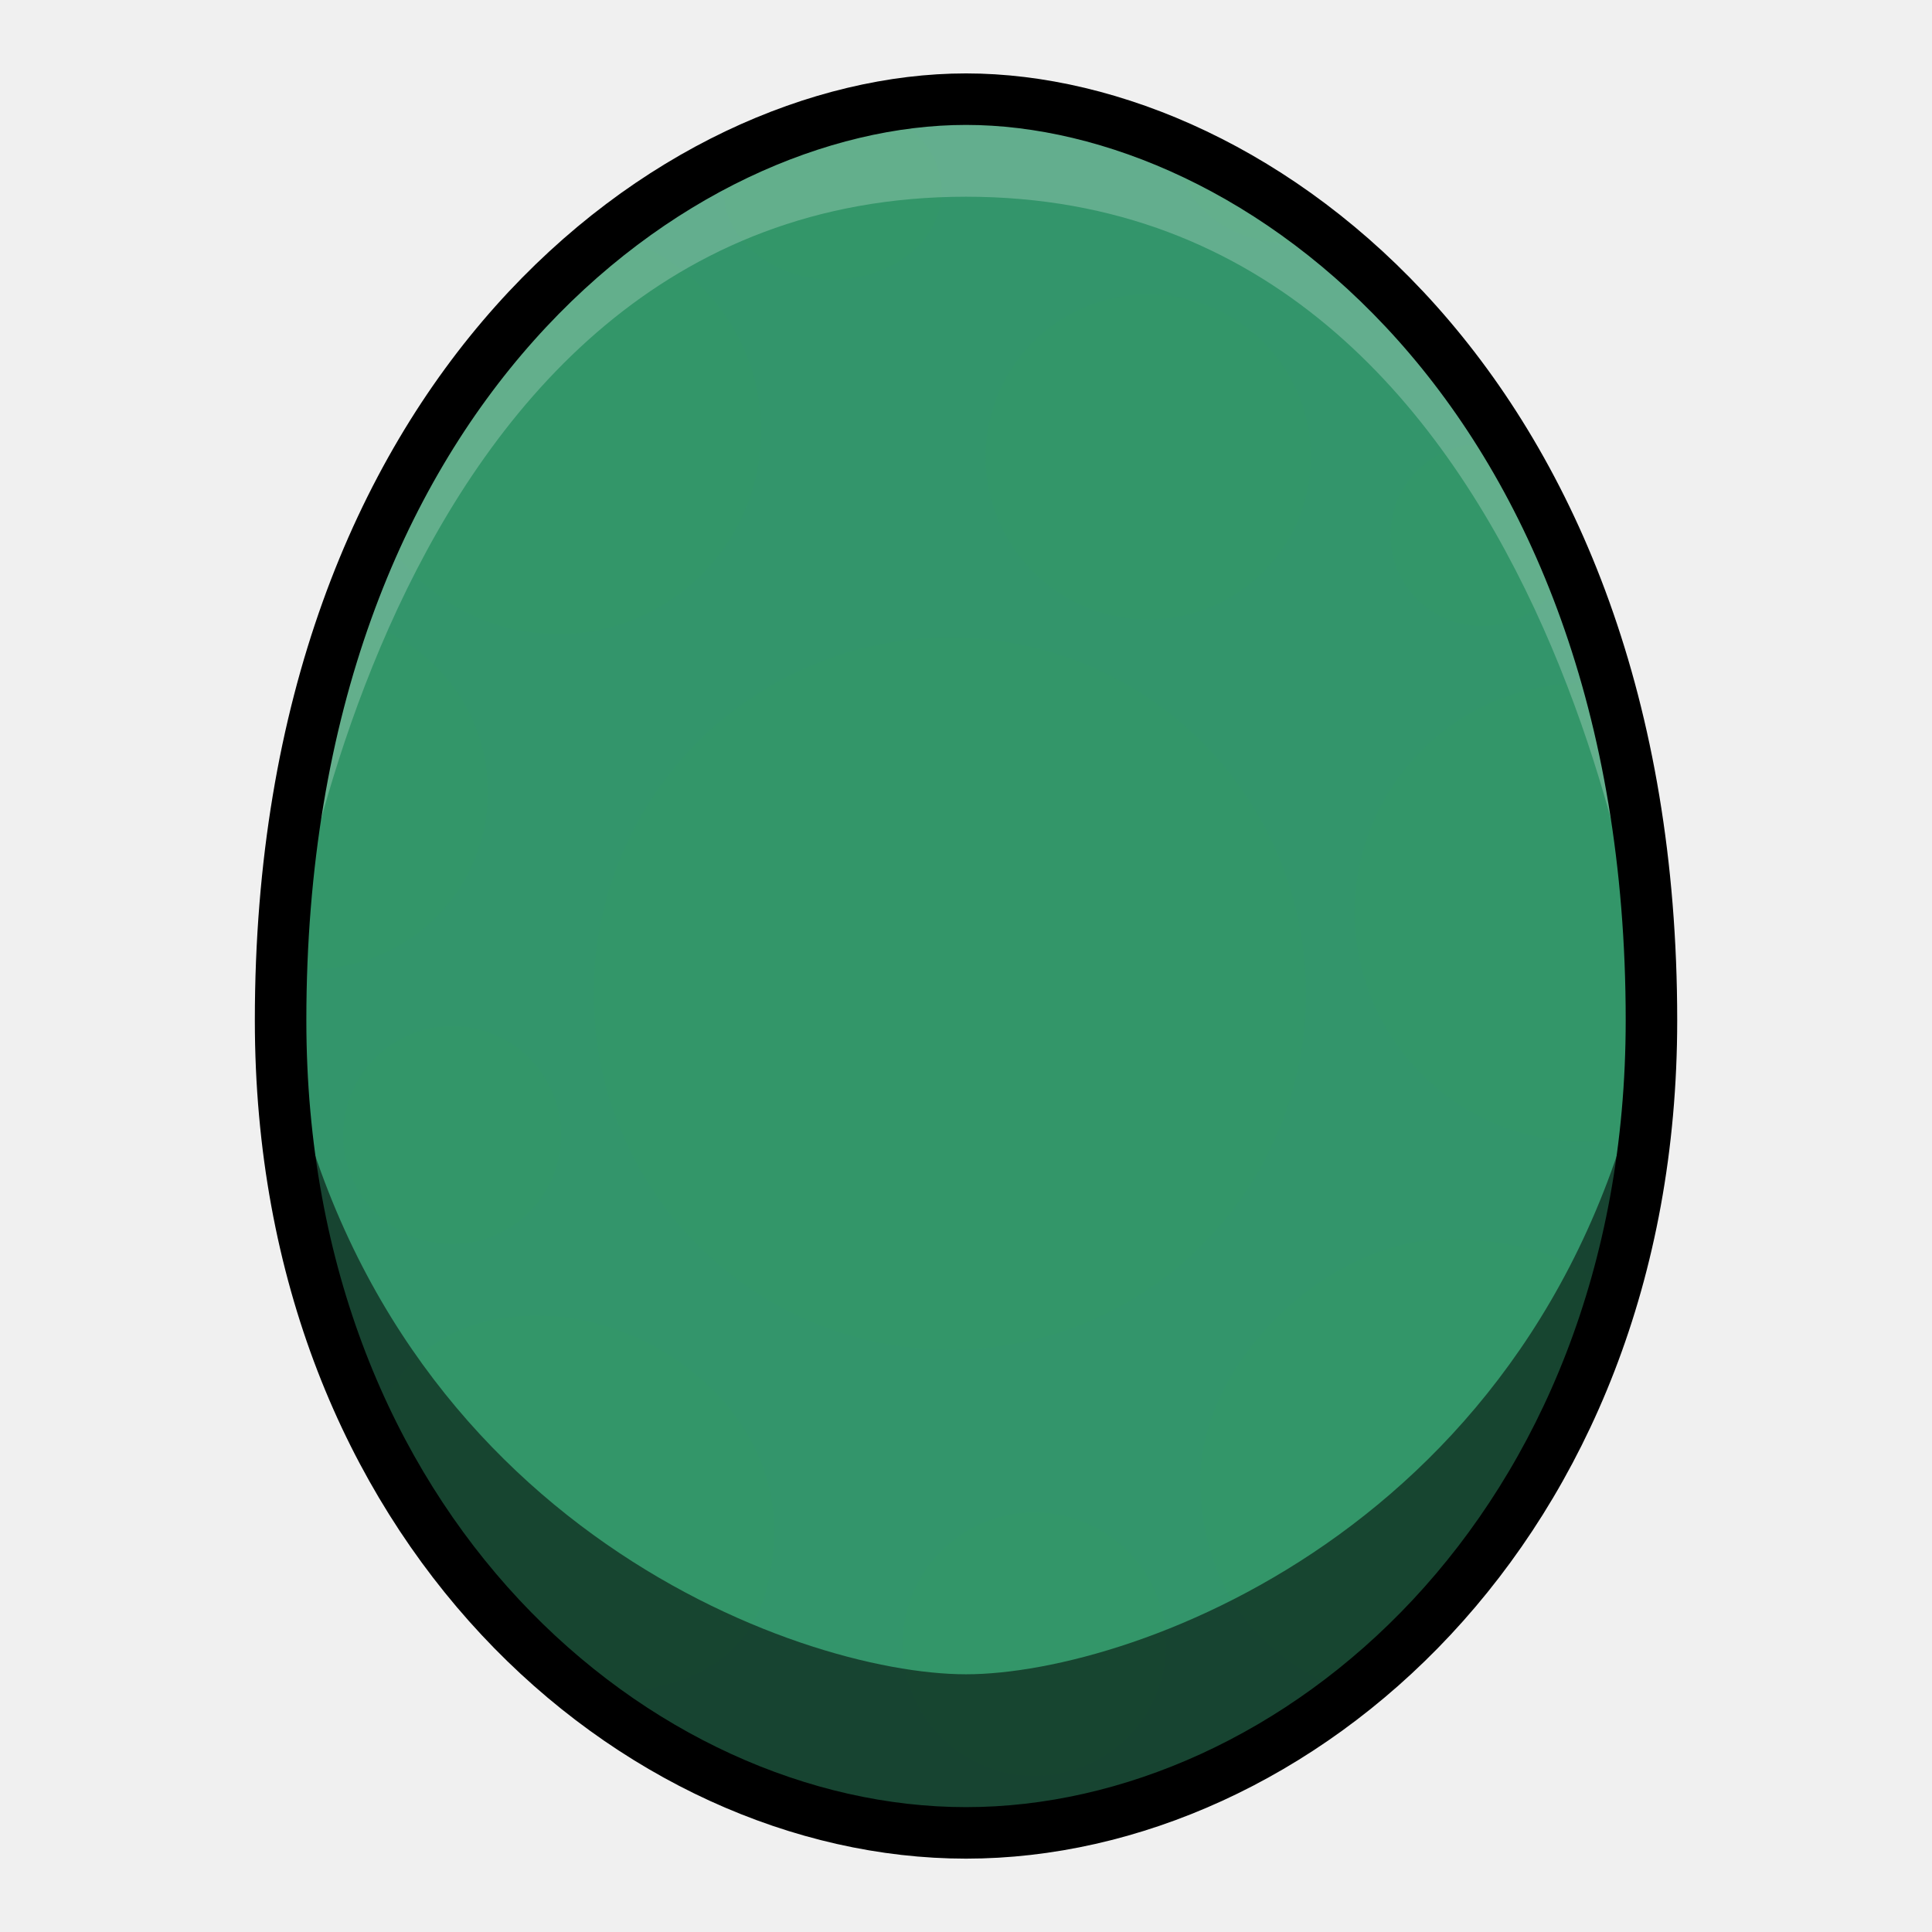
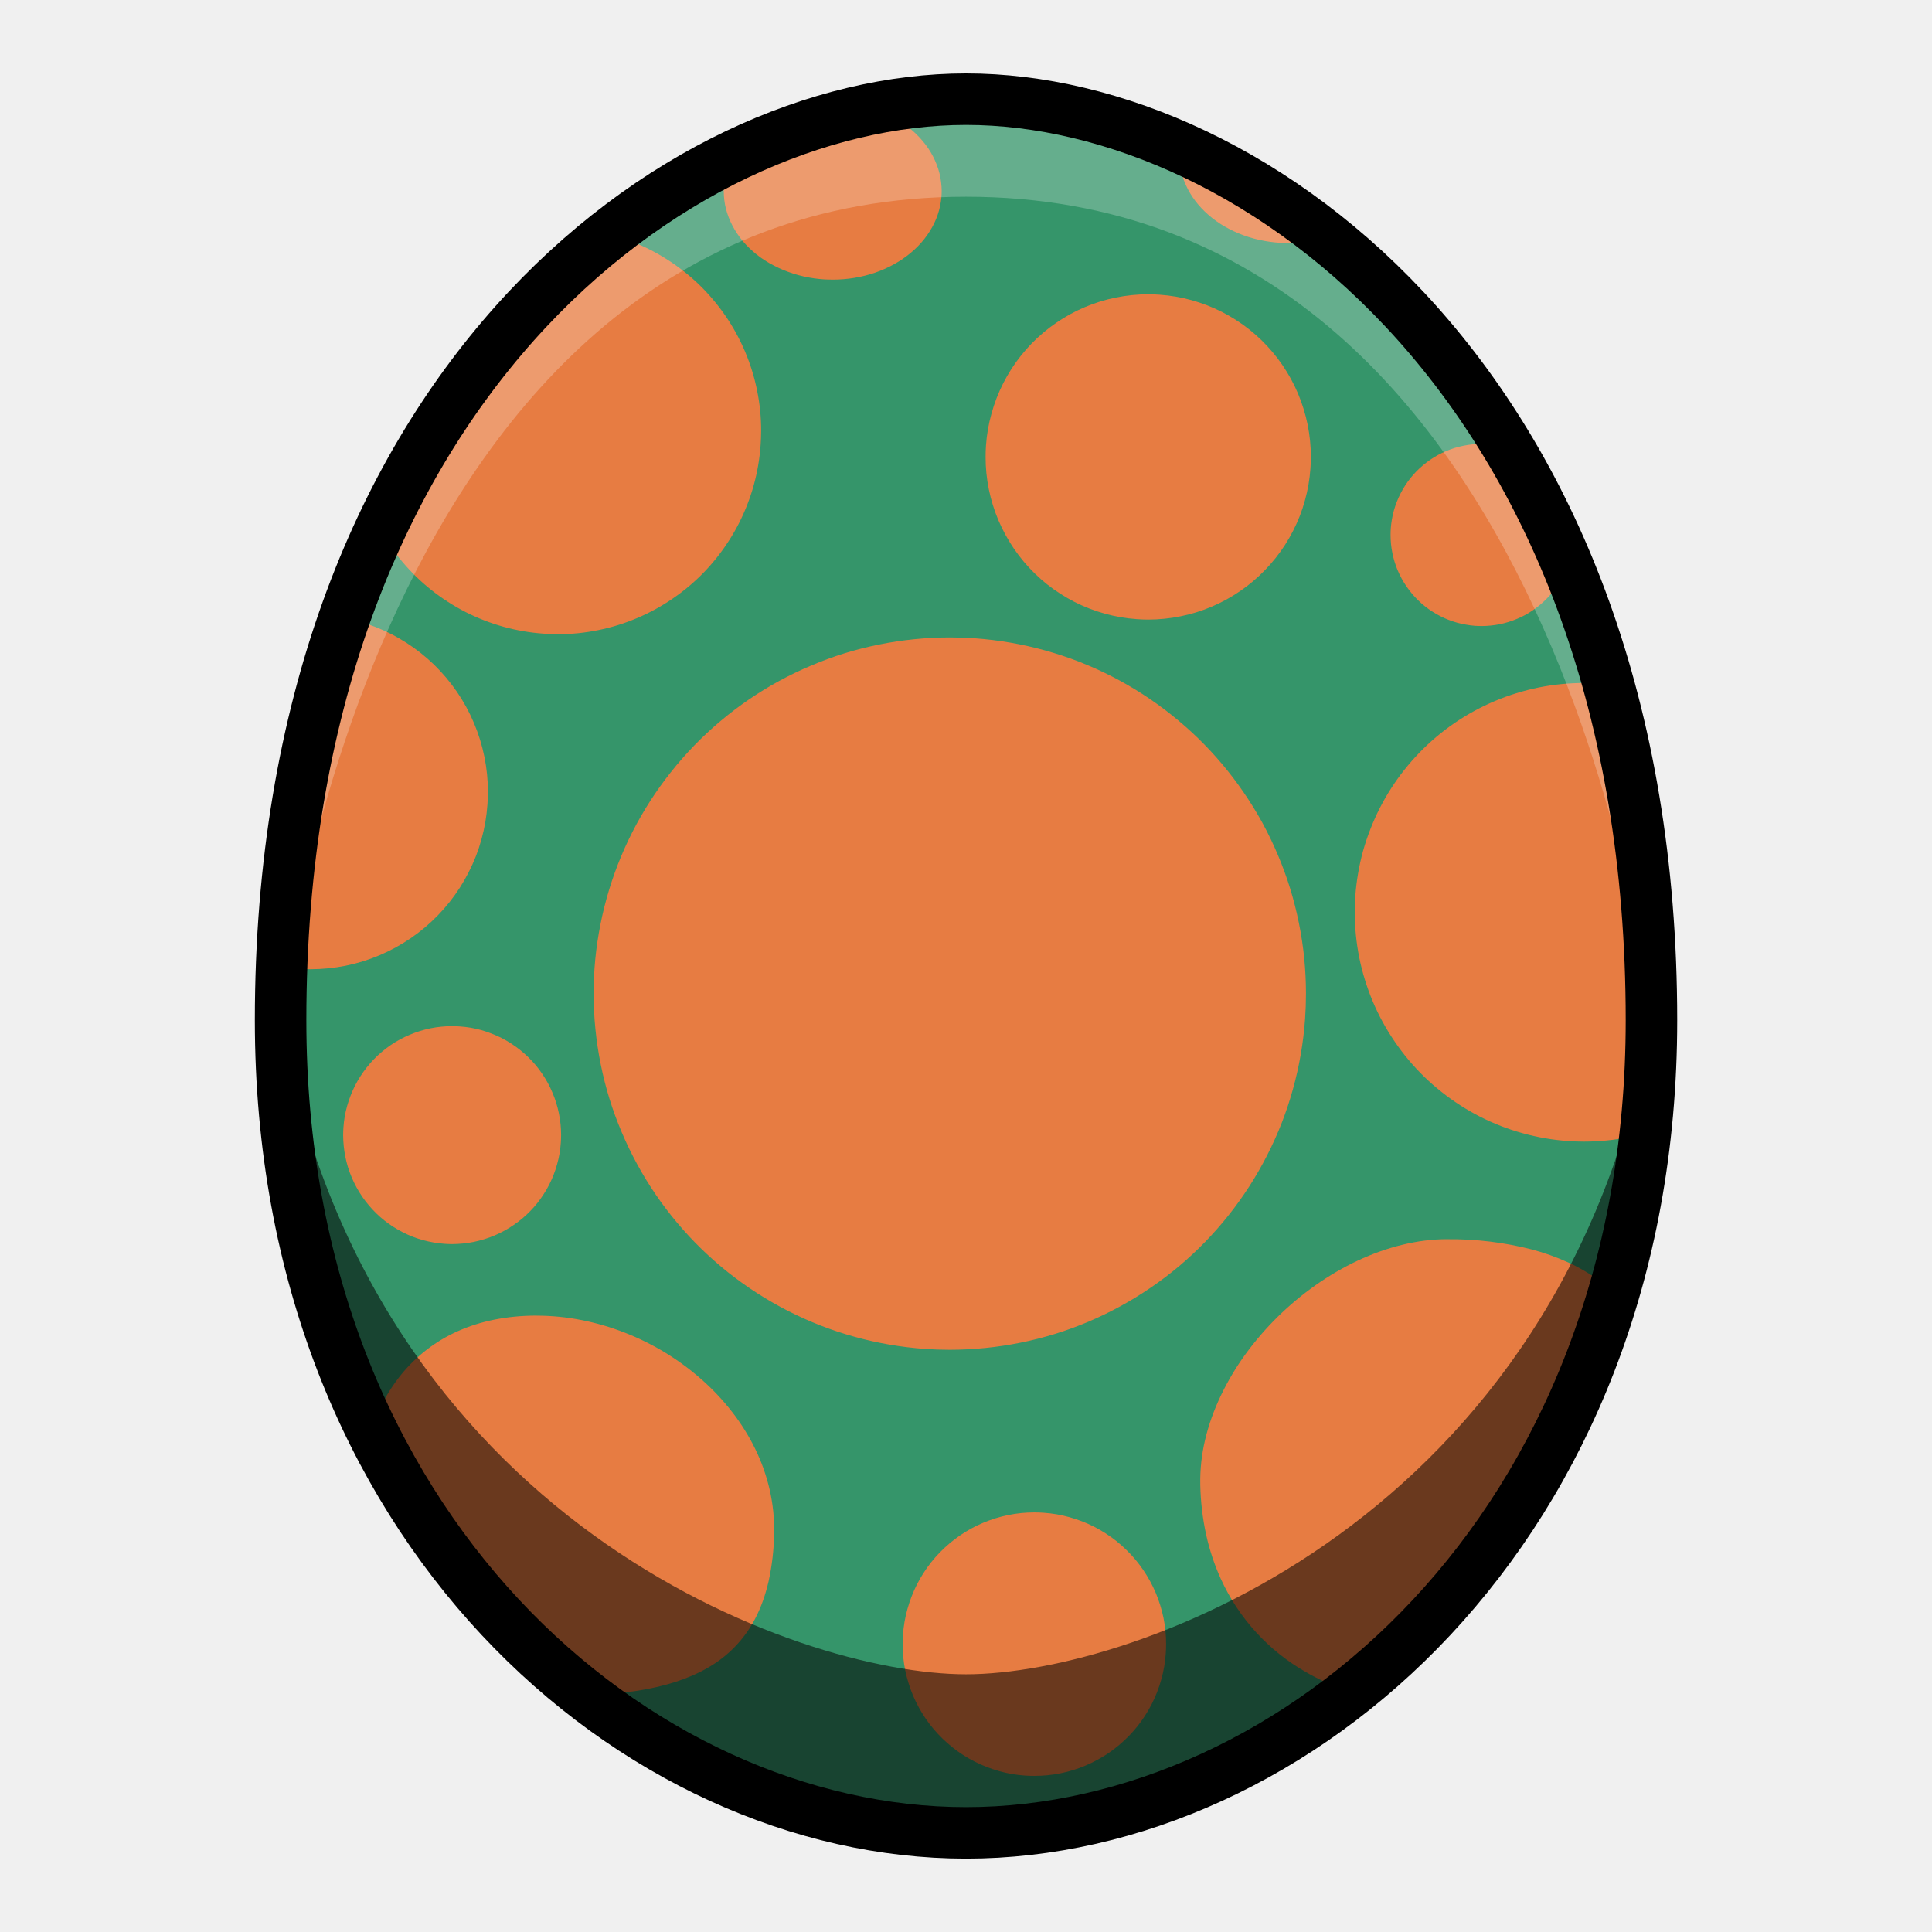
<svg xmlns="http://www.w3.org/2000/svg" viewBox="0 0 39.687 39.687">
-   <path d="M19.844 2.037c-5.953 0-14.08 5.977-14.08 18.922 0 10.442 7.34 16.692 14.08 16.692s14.08-6.25 14.08-16.692c0-12.945-8.127-18.922-14.08-18.922z" fill="#33956b" />
-   <path d="M17.958 2.242c-.96.188-1.941.506-2.916.98a2.238 1.82 0 0 0-.023.041 2.238 1.82 0 0 0-.07.173 2.238 1.82 0 0 0-.05.178 2.238 1.82 0 0 0-.027.18 2.238 1.82 0 0 0-.005.13 2.238 1.82 0 0 0 .011.181 2.238 1.82 0 0 0 .033.18 2.238 1.82 0 0 0 .056.176 2.238 1.82 0 0 0 .077.171 2.238 1.82 0 0 0 .097.164 2.238 1.82 0 0 0 .116.156 2.238 1.82 0 0 0 .136.144 2.238 1.82 0 0 0 .152.134 2.238 1.82 0 0 0 .168.12 2.238 1.82 0 0 0 .183.105 2.238 1.82 0 0 0 .193.09 2.238 1.82 0 0 0 .205.075 2.238 1.82 0 0 0 .212.058 2.238 1.82 0 0 0 .219.04 2.238 1.82 0 0 0 .221.022 2.238 1.82 0 0 0 .16.004 2.238 1.82 0 0 0 .223-.009 2.238 1.82 0 0 0 .221-.027 2.238 1.82 0 0 0 .217-.045 2.238 1.82 0 0 0 .21-.062 2.238 1.82 0 0 0 .202-.08 2.238 1.82 0 0 0 .19-.095 2.238 1.82 0 0 0 .178-.11 2.238 1.82 0 0 0 .164-.124 2.238 1.82 0 0 0 .148-.137 2.238 1.82 0 0 0 .13-.148 2.238 1.82 0 0 0 .111-.158 2.238 1.82 0 0 0 .092-.166 2.238 1.82 0 0 0 .07-.172 2.238 1.82 0 0 0 .049-.178 2.238 1.82 0 0 0 .027-.181 2.238 1.82 0 0 0 .006-.129 2.238 1.82 0 0 0-.012-.182 2.238 1.82 0 0 0-.033-.18 2.238 1.82 0 0 0-.056-.176 2.238 1.82 0 0 0-.076-.17 2.238 1.82 0 0 0-.097-.165 2.238 1.82 0 0 0-.118-.155 2.238 1.82 0 0 0-.135-.145 2.238 1.82 0 0 0-.153-.133 2.238 1.82 0 0 0-.167-.12 2.238 1.82 0 0 0-.183-.106 2.238 1.82 0 0 0-.194-.09 2.238 1.82 0 0 0-.162-.06zm6.27.795a2.238 1.82 0 0 0-.001.006 2.238 1.82 0 0 0-.006.129 2.238 1.82 0 0 0 .012.182 2.238 1.82 0 0 0 .033.18 2.238 1.82 0 0 0 .056.176 2.238 1.82 0 0 0 .076.17 2.238 1.82 0 0 0 .097.165 2.238 1.82 0 0 0 .117.155 2.238 1.82 0 0 0 .136.145 2.238 1.82 0 0 0 .152.133 2.238 1.82 0 0 0 .168.12 2.238 1.82 0 0 0 .183.106 2.238 1.82 0 0 0 .193.09 2.238 1.82 0 0 0 .205.075 2.238 1.82 0 0 0 .212.057 2.238 1.82 0 0 0 .219.04 2.238 1.82 0 0 0 .222.022 2.238 1.82 0 0 0 .158.004 2.238 1.82 0 0 0 .223-.009 2.238 1.82 0 0 0 .222-.027 2.238 1.82 0 0 0 .216-.045 2.238 1.82 0 0 0 .114-.033 13.781 13.781 0 0 0-3.007-1.841zm-11.702 1.78c-1.829 1.44-3.495 3.446-4.715 6.063a4.176 4.176 0 0 0 .202.33 4.176 4.176 0 0 0 .253.331 4.176 4.176 0 0 0 .284.306 4.176 4.176 0 0 0 .314.275 4.176 4.176 0 0 0 .34.243 4.176 4.176 0 0 0 .361.208 4.176 4.176 0 0 0 .381.17 4.176 4.176 0 0 0 .397.132 4.176 4.176 0 0 0 .407.091 4.176 4.176 0 0 0 .414.05 4.176 4.176 0 0 0 .295.011 4.176 4.176 0 0 0 .417-.02 4.176 4.176 0 0 0 .413-.063 4.176 4.176 0 0 0 .404-.103 4.176 4.176 0 0 0 .393-.144 4.176 4.176 0 0 0 .375-.181 4.176 4.176 0 0 0 .356-.219 4.176 4.176 0 0 0 .333-.252 4.176 4.176 0 0 0 .305-.284 4.176 4.176 0 0 0 .275-.314 4.176 4.176 0 0 0 .243-.34 4.176 4.176 0 0 0 .208-.362 4.176 4.176 0 0 0 .17-.38 4.176 4.176 0 0 0 .132-.397 4.176 4.176 0 0 0 .091-.407 4.176 4.176 0 0 0 .05-.415 4.176 4.176 0 0 0 .011-.295 4.176 4.176 0 0 0-.02-.417 4.176 4.176 0 0 0-.063-.412 4.176 4.176 0 0 0-.103-.405 4.176 4.176 0 0 0-.143-.392 4.176 4.176 0 0 0-.182-.376 4.176 4.176 0 0 0-.218-.356 4.176 4.176 0 0 0-.253-.332 4.176 4.176 0 0 0-.284-.306 4.176 4.176 0 0 0-.314-.275 4.176 4.176 0 0 0-.34-.243 4.176 4.176 0 0 0-.362-.208 4.176 4.176 0 0 0-.38-.17 4.176 4.176 0 0 0-.397-.132 4.176 4.176 0 0 0-.05-.01zm11.06 1.228a3.34 3.34 0 0 0-.333.017 3.34 3.34 0 0 0-.33.05 3.34 3.34 0 0 0-.324.082 3.34 3.34 0 0 0-.314.115 3.34 3.34 0 0 0-.3.145 3.34 3.34 0 0 0-.285.175 3.34 3.34 0 0 0-.266.202 3.34 3.34 0 0 0-.244.227 3.34 3.34 0 0 0-.22.251 3.34 3.34 0 0 0-.195.272 3.34 3.34 0 0 0-.166.29 3.34 3.34 0 0 0-.136.304 3.34 3.34 0 0 0-.105.318 3.34 3.34 0 0 0-.074.325 3.34 3.34 0 0 0-.04.332 3.34 3.34 0 0 0-.008.236 3.34 3.34 0 0 0 .016.333 3.34 3.34 0 0 0 .05.33 3.34 3.34 0 0 1 0 .001 3.34 3.34 0 0 0 .083.324 3.34 3.34 0 0 0 .114.313 3.34 3.34 0 0 0 .146.3 3.34 3.34 0 0 0 .174.285 3.34 3.34 0 0 0 .202.266 3.34 3.34 0 0 0 .228.245 3.34 3.34 0 0 0 .25.22 3.34 3.34 0 0 0 .273.194 3.34 3.34 0 0 0 .289.167 3.34 3.34 0 0 0 .305.136 3.34 3.34 0 0 0 .317.105 3.34 3.34 0 0 0 .326.073 3.34 3.34 0 0 0 .332.04 3.34 3.34 0 0 0 .236.009 3.34 3.34 0 0 0 .333-.017 3.34 3.34 0 0 0 .33-.05 3.34 3.34 0 0 0 .324-.082 3.34 3.34 0 0 0 .314-.115 3.34 3.34 0 0 0 .3-.145 3.34 3.34 0 0 0 .285-.175 3.34 3.34 0 0 0 .266-.202 3.34 3.34 0 0 0 .244-.228 3.34 3.34 0 0 0 .22-.25 3.34 3.34 0 0 0 .195-.272 3.34 3.34 0 0 0 .166-.29 3.34 3.34 0 0 0 .137-.304 3.34 3.34 0 0 0 .105-.318 3.34 3.34 0 0 0 .073-.325 3.34 3.34 0 0 0 .04-.332 3.34 3.34 0 0 0 .009-.236 3.34 3.34 0 0 0-.017-.333 3.34 3.34 0 0 0-.05-.33 3.34 3.34 0 0 0 0-.001 3.34 3.34 0 0 0-.083-.323 3.34 3.34 0 0 0-.114-.314 3.34 3.34 0 0 0-.145-.3 3.34 3.34 0 0 0-.175-.285 3.34 3.34 0 0 0-.202-.266 3.34 3.34 0 0 0-.228-.245 3.34 3.34 0 0 0-.25-.22 3.34 3.34 0 0 0-.272-.194 3.34 3.34 0 0 0-.29-.167 3.34 3.34 0 0 0-.305-.136 3.34 3.34 0 0 0-.317-.105 3.34 3.34 0 0 0-.325-.073 3.34 3.34 0 0 0-.332-.04 3.34 3.34 0 0 0-.236-.009zm6.85 3.073a1.87 1.87 0 0 0-.187.01 1.87 1.87 0 0 0-.185.028 1.87 1.87 0 0 0-.182.046 1.87 1.87 0 0 0-.175.064 1.87 1.87 0 0 0-.169.081 1.87 1.87 0 0 0-.159.098 1.87 1.87 0 0 0-.149.114 1.87 1.87 0 0 0-.137.127 1.87 1.87 0 0 0-.123.14 1.87 1.87 0 0 0-.109.153 1.87 1.87 0 0 0-.093.162 1.87 1.87 0 0 0-.076.17 1.87 1.87 0 0 0-.06.178 1.87 1.87 0 0 0-.04.182 1.87 1.87 0 0 0-.023.186 1.87 1.87 0 0 0-.004.133 1.87 1.87 0 0 0 .009.186 1.87 1.87 0 0 0 .028.185 1.87 1.87 0 0 0 .046.181 1.87 1.87 0 0 0 .064.176 1.87 1.87 0 0 0 .082.169 1.87 1.87 0 0 0 .098.159 1.87 1.87 0 0 0 .113.149 1.87 1.87 0 0 0 .127.137 1.87 1.87 0 0 0 .14.123 1.87 1.87 0 0 0 .153.109 1.87 1.87 0 0 0 .162.093 1.87 1.87 0 0 0 .17.076 1.87 1.87 0 0 0 .178.059 1.87 1.87 0 0 0 .183.04 1.87 1.87 0 0 0 .186.024 1.87 1.87 0 0 0 .131.004 1.87 1.87 0 0 0 .187-.01 1.87 1.87 0 0 0 .185-.027 1.87 1.87 0 0 0 .181-.047 1.87 1.87 0 0 0 .176-.064 1.87 1.87 0 0 0 .168-.08 1.87 1.87 0 0 0 .16-.099 1.87 1.87 0 0 0 .148-.113 1.87 1.87 0 0 0 .137-.127 1.87 1.87 0 0 0 .124-.14 1.87 1.87 0 0 0 .108-.153 1.87 1.87 0 0 0 .093-.162 1.87 1.87 0 0 0 .077-.171 1.87 1.87 0 0 0 .01-.029 18.803 18.803 0 0 0-1.203-2.435 1.87 1.87 0 0 0-.05-.016 1.87 1.87 0 0 0-.182-.041 1.87 1.87 0 0 0-.186-.023 1.87 1.87 0 0 0-.133-.005zm-23.357 3.58c-.725 2.067-1.171 4.461-1.272 7.164a3.642 3.642 0 0 0 .316.038 3.642 3.642 0 0 0 .258.01 3.642 3.642 0 0 0 .364-.019 3.642 3.642 0 0 0 .36-.054 3.642 3.642 0 0 0 .352-.09 3.642 3.642 0 0 0 .342-.125 3.642 3.642 0 0 0 .328-.159 3.642 3.642 0 0 0 .31-.19 3.642 3.642 0 0 0 .29-.22 3.642 3.642 0 0 0 .266-.248 3.642 3.642 0 0 0 .24-.273 3.642 3.642 0 0 0 .212-.296 3.642 3.642 0 0 0 .181-.316 3.642 3.642 0 0 0 .15-.332 3.642 3.642 0 0 0 .114-.346 3.642 3.642 0 0 0 .08-.355 3.642 3.642 0 0 0 .043-.361 3.642 3.642 0 0 0 .01-.258 3.642 3.642 0 0 0-.018-.364 3.642 3.642 0 0 0-.055-.36 3.642 3.642 0 0 0-.09-.352 3.642 3.642 0 0 0-.125-.342 3.642 3.642 0 0 0-.158-.328 3.642 3.642 0 0 0-.19-.31 3.642 3.642 0 0 0-.221-.29 3.642 3.642 0 0 0-.248-.267 3.642 3.642 0 0 0-.274-.24 3.642 3.642 0 0 0-.296-.211 3.642 3.642 0 0 0-.315-.182 3.642 3.642 0 0 0-.333-.148 3.642 3.642 0 0 0-.345-.115 3.642 3.642 0 0 0-.276-.062zm12.431.396a7.317 7.317 0 0 0-.73.037 7.317 7.317 0 0 0-.723.109 7.317 7.317 0 0 0-.709.18 7.317 7.317 0 0 0-.686.252 7.317 7.317 0 0 0-.66.318 7.317 7.317 0 0 0-.623.382 7.317 7.317 0 0 0-.582.443 7.317 7.317 0 0 0-.535.498 7.317 7.317 0 0 0-.482.55 7.317 7.317 0 0 0-.426.595 7.317 7.317 0 0 0-.364.634 7.317 7.317 0 0 0-.299.668 7.317 7.317 0 0 0-.23.694 7.317 7.317 0 0 0-.16.713 7.317 7.317 0 0 0-.089.726 7.317 7.317 0 0 0-.018.518 7.317 7.317 0 0 0 .037.73 7.317 7.317 0 0 0 .109.723 7.317 7.317 0 0 0 .18.709 7.317 7.317 0 0 0 .252.687 7.317 7.317 0 0 0 .318.658 7.317 7.317 0 0 0 .382.624 7.317 7.317 0 0 0 .443.582 7.317 7.317 0 0 0 .498.535 7.317 7.317 0 0 0 .55.483 7.317 7.317 0 0 0 .595.425 7.317 7.317 0 0 0 .634.364 7.317 7.317 0 0 0 .667.299 7.317 7.317 0 0 0 .694.23 7.317 7.317 0 0 0 .714.16 7.317 7.317 0 0 0 .726.089 7.317 7.317 0 0 0 .517.018 7.317 7.317 0 0 0 .73-.037 7.317 7.317 0 0 0 .001 0 7.317 7.317 0 0 0 .723-.109 7.317 7.317 0 0 0 .709-.18 7.317 7.317 0 0 0 .687-.251 7.317 7.317 0 0 0 .658-.319 7.317 7.317 0 0 0 .623-.382 7.317 7.317 0 0 0 .583-.442 7.317 7.317 0 0 0 .535-.499 7.317 7.317 0 0 0 .483-.55 7.317 7.317 0 0 0 .425-.594 7.317 7.317 0 0 0 .364-.635 7.317 7.317 0 0 0 .3-.667 7.317 7.317 0 0 0 .23-.694 7.317 7.317 0 0 0 .16-.714 7.317 7.317 0 0 0 .088-.726 7.317 7.317 0 0 0 .018-.517 7.317 7.317 0 0 0-.036-.73 7.317 7.317 0 0 0 0-.001 7.317 7.317 0 0 0-.11-.723 7.317 7.317 0 0 0-.18-.709 7.317 7.317 0 0 0-.251-.686 7.317 7.317 0 0 0-.318-.66 7.317 7.317 0 0 0-.383-.622 7.317 7.317 0 0 0-.443-.583 7.317 7.317 0 0 0-.498-.535 7.317 7.317 0 0 0-.55-.482 7.317 7.317 0 0 0-.594-.426 7.317 7.317 0 0 0-.634-.364 7.317 7.317 0 0 0-.668-.299 7.317 7.317 0 0 0-.694-.23 7.317 7.317 0 0 0-.714-.16 7.317 7.317 0 0 0-.726-.089 7.317 7.317 0 0 0-.518-.018zm13.03.936a4.71 4.71 0 0 0-.47.023 4.71 4.71 0 0 0-.466.07 4.71 4.71 0 0 0-.456.117 4.71 4.71 0 0 0-.442.161 4.71 4.71 0 0 0-.424.205 4.71 4.71 0 0 0-.402.246 4.71 4.71 0 0 0-.375.285 4.71 4.71 0 0 0-.344.321 4.71 4.71 0 0 0-.311.354 4.71 4.71 0 0 0-.274.383 4.71 4.71 0 0 0-.234.408 4.71 4.71 0 0 0-.192.43 4.71 4.71 0 0 0-.15.447 4.71 4.71 0 0 0-.102.46 4.71 4.71 0 0 0-.057.467 4.71 4.71 0 0 0-.012.333 4.71 4.71 0 0 0 .024.47 4.71 4.71 0 0 0 .07.466 4.71 4.71 0 0 0 .117.457 4.71 4.71 0 0 0 .161.442 4.71 4.71 0 0 0 .205.424 4.71 4.71 0 0 0 .247.401 4.71 4.71 0 0 0 .284.375 4.71 4.71 0 0 0 .321.345 4.71 4.71 0 0 0 .354.31 4.71 4.71 0 0 0 .383.274 4.71 4.71 0 0 0 .408.235 4.71 4.71 0 0 0 .43.192 4.71 4.71 0 0 0 .447.148 4.71 4.71 0 0 0 .46.103 4.71 4.71 0 0 0 .467.057 4.71 4.71 0 0 0 .333.012 4.71 4.71 0 0 0 .47-.024 4.71 4.71 0 0 0 .466-.07 4.71 4.71 0 0 0 .307-.079c.083-.75.14-1.518.14-2.32 0-2.576-.332-4.865-.895-6.898a4.71 4.71 0 0 0-.155-.018 4.71 4.71 0 0 0-.333-.012zM9.288 21.079a2.238 2.238 0 0 0-.223.011 2.238 2.238 0 0 0-.222.033 2.238 2.238 0 0 0-.217.056 2.238 2.238 0 0 0-.21.077 2.238 2.238 0 0 0-.202.097 2.238 2.238 0 0 0-.19.116 2.238 2.238 0 0 0-.178.136 2.238 2.238 0 0 0-.164.152 2.238 2.238 0 0 0-.148.169 2.238 2.238 0 0 0-.13.182 2.238 2.238 0 0 0-.111.193 2.238 2.238 0 0 0-.091.205 2.238 2.238 0 0 0-.071.212 2.238 2.238 0 0 0-.05.219 2.238 2.238 0 0 0-.026.222 2.238 2.238 0 0 0-.006.158 2.238 2.238 0 0 0 .012.224 2.238 2.238 0 0 0 .033.221 2.238 2.238 0 0 0 .055.217 2.238 2.238 0 0 0 .077.21 2.238 2.238 0 0 0 .098.202 2.238 2.238 0 0 0 .116.19 2.238 2.238 0 0 0 .136.178 2.238 2.238 0 0 0 .152.164 2.238 2.238 0 0 0 .168.148 2.238 2.238 0 0 0 .183.13 2.238 2.238 0 0 0 .193.111 2.238 2.238 0 0 0 .204.092 2.238 2.238 0 0 0 .213.07 2.238 2.238 0 0 0 .218.049 2.238 2.238 0 0 0 .223.027 2.238 2.238 0 0 0 .158.006 2.238 2.238 0 0 0 .223-.012 2.238 2.238 0 0 0 .222-.033 2.238 2.238 0 0 0 .216-.056 2.238 2.238 0 0 0 .21-.076 2.238 2.238 0 0 0 .202-.098 2.238 2.238 0 0 0 .19-.117 2.238 2.238 0 0 0 .179-.135 2.238 2.238 0 0 0 .163-.152 2.238 2.238 0 0 0 .148-.168 2.238 2.238 0 0 0 .13-.183 2.238 2.238 0 0 0 .112-.194 2.238 2.238 0 0 0 .091-.204 2.238 2.238 0 0 0 .07-.212 2.238 2.238 0 0 0 .05-.219 2.238 2.238 0 0 0 .026-.222 2.238 2.238 0 0 0 .006-.158 2.238 2.238 0 0 0-.011-.223 2.238 2.238 0 0 0-.034-.221 2.238 2.238 0 0 0-.055-.217 2.238 2.238 0 0 0-.077-.21 2.238 2.238 0 0 0-.097-.202 2.238 2.238 0 0 0-.117-.19 2.238 2.238 0 0 0-.135-.179 2.238 2.238 0 0 0-.153-.163 2.238 2.238 0 0 0-.168-.148 2.238 2.238 0 0 0-.182-.13 2.238 2.238 0 0 0-.194-.112 2.238 2.238 0 0 0-.204-.09 2.238 2.238 0 0 0-.212-.072 2.238 2.238 0 0 0-.219-.049 2.238 2.238 0 0 0-.222-.026 2.238 2.238 0 0 0-.158-.006zm20.446 4.376c-.31 0-.621.04-.93.116-.31.075-.617.185-.915.325-.298.14-.588.31-.864.504a6.213 6.213 0 0 0-1.44 1.417 5.443 5.443 0 0 0-.507.852c-.14.294-.25.597-.322.904a3.677 3.677 0 0 0-.1.927 5.3 5.3 0 0 0 .121 1.028 4.6 4.6 0 0 0 .3.903 4.21 4.21 0 0 0 1.753 1.919c.251.145.517.266.795.364.035.013.074.017.11.029 2.395-1.891 4.37-4.655 5.403-8.174-.091-.085-.171-.179-.272-.253a3.72 3.72 0 0 0-.65-.382 4.69 4.69 0 0 0-.75-.268 6.714 6.714 0 0 0-1.732-.21zm-18.71 1.57c-.308 0-.598.029-.869.083-.27.054-.521.134-.753.238a3.14 3.14 0 0 0-1.16.89c-.154.19-.289.4-.405.626-.081.159-.14.336-.202.51a15.602 15.602 0 0 0 4.39 5.428c.366-.016.745-.017 1.077-.07.268-.043.523-.1.763-.177.24-.077.463-.172.667-.29a2.47 2.47 0 0 0 .98-1.012c.118-.225.21-.48.277-.77a4.92 4.92 0 0 0 .113-.979 3.66 3.66 0 0 0-.092-.902 3.897 3.897 0 0 0-.298-.84 4.36 4.36 0 0 0-.476-.76 4.877 4.877 0 0 0-.624-.663 5.25 5.25 0 0 0-1.574-.96 5.173 5.173 0 0 0-.891-.26 4.789 4.789 0 0 0-.922-.091zm10.224 4.043a2.706 2.706 0 0 0-.27.013 2.706 2.706 0 0 0-.268.041 2.706 2.706 0 0 0-.262.067 2.706 2.706 0 0 0-.254.093 2.706 2.706 0 0 0-.243.117 2.706 2.706 0 0 0-.231.142 2.706 2.706 0 0 0-.215.164 2.706 2.706 0 0 0-.198.184 2.706 2.706 0 0 0-.179.203 2.706 2.706 0 0 0-.157.22 2.706 2.706 0 0 0-.135.235 2.706 2.706 0 0 0-.11.247 2.706 2.706 0 0 0-.085.256 2.706 2.706 0 0 0-.06.264 2.706 2.706 0 0 0-.032.269 2.706 2.706 0 0 0-.007.191 2.706 2.706 0 0 0 .013.27 2.706 2.706 0 0 0 .04.268 2.706 2.706 0 0 0 .068.262 2.706 2.706 0 0 0 .092.254 2.706 2.706 0 0 0 .118.244 2.706 2.706 0 0 0 .141.23 2.706 2.706 0 0 0 .164.216 2.706 2.706 0 0 0 .185.198 2.706 2.706 0 0 0 .203.178 2.706 2.706 0 0 0 .22.158 2.706 2.706 0 0 0 .234.134 2.706 2.706 0 0 0 .247.11 2.706 2.706 0 0 0 .257.086 2.706 2.706 0 0 0 .264.06 2.706 2.706 0 0 0 .269.032 2.706 2.706 0 0 0 .19.006 2.706 2.706 0 0 0 .271-.013 2.706 2.706 0 0 0 .267-.04 2.706 2.706 0 0 0 .263-.067 2.706 2.706 0 0 0 .253-.093 2.706 2.706 0 0 0 .244-.118 2.706 2.706 0 0 0 .23-.14 2.706 2.706 0 0 0 .216-.165 2.706 2.706 0 0 0 .198-.184 2.706 2.706 0 0 0 .179-.203 2.706 2.706 0 0 0 .157-.22 2.706 2.706 0 0 0 .135-.235 2.706 2.706 0 0 0 .11-.247 2.706 2.706 0 0 0 .085-.256 2.706 2.706 0 0 0 .06-.264 2.706 2.706 0 0 0 .032-.27 2.706 2.706 0 0 0 .007-.19 2.706 2.706 0 0 0-.013-.271 2.706 2.706 0 0 0-.04-.267 2.706 2.706 0 0 0-.068-.263 2.706 2.706 0 0 0-.092-.254 2.706 2.706 0 0 0-.118-.243 2.706 2.706 0 0 0-.141-.23 2.706 2.706 0 0 0-.164-.216 2.706 2.706 0 0 0-.185-.198 2.706 2.706 0 0 0-.203-.179 2.706 2.706 0 0 0-.22-.157 2.706 2.706 0 0 0-.234-.135 2.706 2.706 0 0 0-.247-.11 2.706 2.706 0 0 0-.257-.085 2.706 2.706 0 0 0-.264-.06 2.706 2.706 0 0 0-.268-.032 2.706 2.706 0 0 0-.192-.007z" fill="#339669" />
+   <path d="M19.844 2.037c-5.953 0-14.08 5.977-14.08 18.922 0 10.442 7.34 16.692 14.08 16.692s14.08-6.25 14.08-16.692c0-12.945-8.127-18.922-14.08-18.922z" fill="#35956a" />
+   <path d="M17.958 2.242c-.96.188-1.941.506-2.916.98a2.238 1.82 0 0 0-.023.041 2.238 1.82 0 0 0-.07.173 2.238 1.82 0 0 0-.05.178 2.238 1.82 0 0 0-.027.18 2.238 1.82 0 0 0-.005.13 2.238 1.82 0 0 0 .011.181 2.238 1.82 0 0 0 .033.18 2.238 1.82 0 0 0 .056.176 2.238 1.82 0 0 0 .077.171 2.238 1.82 0 0 0 .097.164 2.238 1.82 0 0 0 .116.156 2.238 1.82 0 0 0 .136.144 2.238 1.82 0 0 0 .152.134 2.238 1.82 0 0 0 .168.12 2.238 1.82 0 0 0 .183.105 2.238 1.82 0 0 0 .193.09 2.238 1.82 0 0 0 .205.075 2.238 1.82 0 0 0 .212.058 2.238 1.82 0 0 0 .219.04 2.238 1.82 0 0 0 .221.022 2.238 1.82 0 0 0 .16.004 2.238 1.82 0 0 0 .223-.009 2.238 1.82 0 0 0 .221-.027 2.238 1.82 0 0 0 .217-.045 2.238 1.82 0 0 0 .21-.062 2.238 1.82 0 0 0 .202-.08 2.238 1.82 0 0 0 .19-.095 2.238 1.82 0 0 0 .178-.11 2.238 1.82 0 0 0 .164-.124 2.238 1.82 0 0 0 .148-.137 2.238 1.82 0 0 0 .13-.148 2.238 1.82 0 0 0 .111-.158 2.238 1.82 0 0 0 .092-.166 2.238 1.82 0 0 0 .07-.172 2.238 1.82 0 0 0 .049-.178 2.238 1.82 0 0 0 .027-.181 2.238 1.82 0 0 0 .006-.129 2.238 1.82 0 0 0-.012-.182 2.238 1.82 0 0 0-.033-.18 2.238 1.82 0 0 0-.056-.176 2.238 1.82 0 0 0-.076-.17 2.238 1.82 0 0 0-.097-.165 2.238 1.82 0 0 0-.118-.155 2.238 1.82 0 0 0-.135-.145 2.238 1.82 0 0 0-.153-.133 2.238 1.82 0 0 0-.167-.12 2.238 1.82 0 0 0-.183-.106 2.238 1.82 0 0 0-.194-.09 2.238 1.82 0 0 0-.162-.06zm6.27.795a2.238 1.82 0 0 0-.001.006 2.238 1.82 0 0 0-.006.129 2.238 1.82 0 0 0 .012.182 2.238 1.82 0 0 0 .033.18 2.238 1.82 0 0 0 .056.176 2.238 1.82 0 0 0 .076.17 2.238 1.82 0 0 0 .097.165 2.238 1.82 0 0 0 .117.155 2.238 1.82 0 0 0 .136.145 2.238 1.82 0 0 0 .152.133 2.238 1.82 0 0 0 .168.12 2.238 1.82 0 0 0 .183.106 2.238 1.82 0 0 0 .193.09 2.238 1.82 0 0 0 .205.075 2.238 1.82 0 0 0 .212.057 2.238 1.82 0 0 0 .219.04 2.238 1.82 0 0 0 .222.022 2.238 1.82 0 0 0 .158.004 2.238 1.82 0 0 0 .223-.009 2.238 1.82 0 0 0 .222-.027 2.238 1.82 0 0 0 .216-.045 2.238 1.82 0 0 0 .114-.033 13.781 13.781 0 0 0-3.007-1.841zm-11.702 1.78c-1.829 1.44-3.495 3.446-4.715 6.063a4.176 4.176 0 0 0 .202.33 4.176 4.176 0 0 0 .253.331 4.176 4.176 0 0 0 .284.306 4.176 4.176 0 0 0 .314.275 4.176 4.176 0 0 0 .34.243 4.176 4.176 0 0 0 .361.208 4.176 4.176 0 0 0 .381.17 4.176 4.176 0 0 0 .397.132 4.176 4.176 0 0 0 .407.091 4.176 4.176 0 0 0 .414.05 4.176 4.176 0 0 0 .295.011 4.176 4.176 0 0 0 .417-.02 4.176 4.176 0 0 0 .413-.063 4.176 4.176 0 0 0 .404-.103 4.176 4.176 0 0 0 .393-.144 4.176 4.176 0 0 0 .375-.181 4.176 4.176 0 0 0 .356-.219 4.176 4.176 0 0 0 .333-.252 4.176 4.176 0 0 0 .305-.284 4.176 4.176 0 0 0 .275-.314 4.176 4.176 0 0 0 .243-.34 4.176 4.176 0 0 0 .208-.362 4.176 4.176 0 0 0 .17-.38 4.176 4.176 0 0 0 .132-.397 4.176 4.176 0 0 0 .091-.407 4.176 4.176 0 0 0 .05-.415 4.176 4.176 0 0 0 .011-.295 4.176 4.176 0 0 0-.02-.417 4.176 4.176 0 0 0-.063-.412 4.176 4.176 0 0 0-.103-.405 4.176 4.176 0 0 0-.143-.392 4.176 4.176 0 0 0-.182-.376 4.176 4.176 0 0 0-.218-.356 4.176 4.176 0 0 0-.253-.332 4.176 4.176 0 0 0-.284-.306 4.176 4.176 0 0 0-.314-.275 4.176 4.176 0 0 0-.34-.243 4.176 4.176 0 0 0-.362-.208 4.176 4.176 0 0 0-.38-.17 4.176 4.176 0 0 0-.397-.132 4.176 4.176 0 0 0-.05-.01zm11.06 1.228a3.34 3.34 0 0 0-.333.017 3.34 3.34 0 0 0-.33.05 3.34 3.34 0 0 0-.324.082 3.34 3.34 0 0 0-.314.115 3.34 3.34 0 0 0-.3.145 3.34 3.34 0 0 0-.285.175 3.34 3.34 0 0 0-.266.202 3.34 3.34 0 0 0-.244.227 3.34 3.34 0 0 0-.22.251 3.34 3.34 0 0 0-.195.272 3.34 3.34 0 0 0-.166.29 3.34 3.34 0 0 0-.136.304 3.34 3.34 0 0 0-.105.318 3.34 3.34 0 0 0-.074.325 3.34 3.34 0 0 0-.04.332 3.34 3.34 0 0 0-.008.236 3.34 3.34 0 0 0 .016.333 3.34 3.34 0 0 0 .05.33 3.34 3.34 0 0 1 0 .001 3.34 3.34 0 0 0 .083.324 3.34 3.34 0 0 0 .114.313 3.34 3.34 0 0 0 .146.3 3.34 3.34 0 0 0 .174.285 3.34 3.34 0 0 0 .202.266 3.34 3.34 0 0 0 .228.245 3.34 3.34 0 0 0 .25.22 3.34 3.34 0 0 0 .273.194 3.34 3.34 0 0 0 .289.167 3.34 3.34 0 0 0 .305.136 3.34 3.34 0 0 0 .317.105 3.34 3.34 0 0 0 .326.073 3.34 3.34 0 0 0 .332.04 3.34 3.34 0 0 0 .236.009 3.34 3.34 0 0 0 .333-.017 3.34 3.34 0 0 0 .33-.05 3.34 3.34 0 0 0 .324-.082 3.34 3.34 0 0 0 .314-.115 3.34 3.34 0 0 0 .3-.145 3.34 3.34 0 0 0 .285-.175 3.34 3.34 0 0 0 .266-.202 3.34 3.34 0 0 0 .244-.228 3.34 3.34 0 0 0 .22-.25 3.34 3.34 0 0 0 .195-.272 3.34 3.34 0 0 0 .166-.29 3.34 3.34 0 0 0 .137-.304 3.34 3.34 0 0 0 .105-.318 3.34 3.34 0 0 0 .073-.325 3.34 3.34 0 0 0 .04-.332 3.34 3.34 0 0 0 .009-.236 3.34 3.34 0 0 0-.017-.333 3.34 3.34 0 0 0-.05-.33 3.34 3.34 0 0 0 0-.001 3.34 3.34 0 0 0-.083-.323 3.34 3.34 0 0 0-.114-.314 3.34 3.34 0 0 0-.145-.3 3.34 3.34 0 0 0-.175-.285 3.34 3.34 0 0 0-.202-.266 3.34 3.34 0 0 0-.228-.245 3.34 3.34 0 0 0-.25-.22 3.34 3.34 0 0 0-.272-.194 3.34 3.34 0 0 0-.29-.167 3.34 3.34 0 0 0-.305-.136 3.34 3.34 0 0 0-.317-.105 3.34 3.34 0 0 0-.325-.073 3.34 3.34 0 0 0-.332-.04 3.34 3.34 0 0 0-.236-.009zm6.85 3.073a1.87 1.87 0 0 0-.187.01 1.87 1.87 0 0 0-.185.028 1.87 1.87 0 0 0-.182.046 1.87 1.87 0 0 0-.175.064 1.87 1.87 0 0 0-.169.081 1.87 1.87 0 0 0-.159.098 1.87 1.87 0 0 0-.149.114 1.87 1.87 0 0 0-.137.127 1.87 1.87 0 0 0-.123.14 1.87 1.87 0 0 0-.109.153 1.87 1.87 0 0 0-.093.162 1.87 1.87 0 0 0-.076.17 1.87 1.87 0 0 0-.06.178 1.87 1.87 0 0 0-.04.182 1.87 1.87 0 0 0-.023.186 1.87 1.87 0 0 0-.004.133 1.87 1.87 0 0 0 .009.186 1.87 1.87 0 0 0 .028.185 1.87 1.87 0 0 0 .046.181 1.87 1.87 0 0 0 .064.176 1.87 1.87 0 0 0 .082.169 1.87 1.87 0 0 0 .098.159 1.87 1.87 0 0 0 .113.149 1.87 1.87 0 0 0 .127.137 1.87 1.87 0 0 0 .14.123 1.87 1.87 0 0 0 .153.109 1.87 1.87 0 0 0 .162.093 1.87 1.87 0 0 0 .17.076 1.87 1.87 0 0 0 .178.059 1.87 1.87 0 0 0 .183.04 1.87 1.87 0 0 0 .186.024 1.87 1.87 0 0 0 .131.004 1.87 1.87 0 0 0 .187-.01 1.87 1.87 0 0 0 .185-.027 1.87 1.87 0 0 0 .181-.047 1.87 1.87 0 0 0 .176-.064 1.87 1.87 0 0 0 .168-.08 1.87 1.87 0 0 0 .16-.099 1.87 1.87 0 0 0 .148-.113 1.87 1.87 0 0 0 .137-.127 1.87 1.87 0 0 0 .124-.14 1.87 1.87 0 0 0 .108-.153 1.87 1.87 0 0 0 .093-.162 1.87 1.87 0 0 0 .077-.171 1.87 1.87 0 0 0 .01-.029 18.803 18.803 0 0 0-1.203-2.435 1.87 1.87 0 0 0-.05-.016 1.87 1.87 0 0 0-.182-.041 1.87 1.87 0 0 0-.186-.023 1.87 1.87 0 0 0-.133-.005zm-23.357 3.58c-.725 2.067-1.171 4.461-1.272 7.164a3.642 3.642 0 0 0 .316.038 3.642 3.642 0 0 0 .258.01 3.642 3.642 0 0 0 .364-.019 3.642 3.642 0 0 0 .36-.054 3.642 3.642 0 0 0 .352-.09 3.642 3.642 0 0 0 .342-.125 3.642 3.642 0 0 0 .328-.159 3.642 3.642 0 0 0 .31-.19 3.642 3.642 0 0 0 .29-.22 3.642 3.642 0 0 0 .266-.248 3.642 3.642 0 0 0 .24-.273 3.642 3.642 0 0 0 .212-.296 3.642 3.642 0 0 0 .181-.316 3.642 3.642 0 0 0 .15-.332 3.642 3.642 0 0 0 .114-.346 3.642 3.642 0 0 0 .08-.355 3.642 3.642 0 0 0 .043-.361 3.642 3.642 0 0 0 .01-.258 3.642 3.642 0 0 0-.018-.364 3.642 3.642 0 0 0-.055-.36 3.642 3.642 0 0 0-.09-.352 3.642 3.642 0 0 0-.125-.342 3.642 3.642 0 0 0-.158-.328 3.642 3.642 0 0 0-.19-.31 3.642 3.642 0 0 0-.221-.29 3.642 3.642 0 0 0-.248-.267 3.642 3.642 0 0 0-.274-.24 3.642 3.642 0 0 0-.296-.211 3.642 3.642 0 0 0-.315-.182 3.642 3.642 0 0 0-.333-.148 3.642 3.642 0 0 0-.345-.115 3.642 3.642 0 0 0-.276-.062zm12.431.396a7.317 7.317 0 0 0-.73.037 7.317 7.317 0 0 0-.723.109 7.317 7.317 0 0 0-.709.18 7.317 7.317 0 0 0-.686.252 7.317 7.317 0 0 0-.66.318 7.317 7.317 0 0 0-.623.382 7.317 7.317 0 0 0-.582.443 7.317 7.317 0 0 0-.535.498 7.317 7.317 0 0 0-.482.55 7.317 7.317 0 0 0-.426.595 7.317 7.317 0 0 0-.364.634 7.317 7.317 0 0 0-.299.668 7.317 7.317 0 0 0-.23.694 7.317 7.317 0 0 0-.16.713 7.317 7.317 0 0 0-.089.726 7.317 7.317 0 0 0-.018.518 7.317 7.317 0 0 0 .037.73 7.317 7.317 0 0 0 .109.723 7.317 7.317 0 0 0 .18.709 7.317 7.317 0 0 0 .252.687 7.317 7.317 0 0 0 .318.658 7.317 7.317 0 0 0 .382.624 7.317 7.317 0 0 0 .443.582 7.317 7.317 0 0 0 .498.535 7.317 7.317 0 0 0 .55.483 7.317 7.317 0 0 0 .595.425 7.317 7.317 0 0 0 .634.364 7.317 7.317 0 0 0 .667.299 7.317 7.317 0 0 0 .694.23 7.317 7.317 0 0 0 .714.16 7.317 7.317 0 0 0 .726.089 7.317 7.317 0 0 0 .517.018 7.317 7.317 0 0 0 .73-.037 7.317 7.317 0 0 0 .001 0 7.317 7.317 0 0 0 .723-.109 7.317 7.317 0 0 0 .709-.18 7.317 7.317 0 0 0 .687-.251 7.317 7.317 0 0 0 .658-.319 7.317 7.317 0 0 0 .623-.382 7.317 7.317 0 0 0 .583-.442 7.317 7.317 0 0 0 .535-.499 7.317 7.317 0 0 0 .483-.55 7.317 7.317 0 0 0 .425-.594 7.317 7.317 0 0 0 .364-.635 7.317 7.317 0 0 0 .3-.667 7.317 7.317 0 0 0 .23-.694 7.317 7.317 0 0 0 .16-.714 7.317 7.317 0 0 0 .088-.726 7.317 7.317 0 0 0 .018-.517 7.317 7.317 0 0 0-.036-.73 7.317 7.317 0 0 0 0-.001 7.317 7.317 0 0 0-.11-.723 7.317 7.317 0 0 0-.18-.709 7.317 7.317 0 0 0-.251-.686 7.317 7.317 0 0 0-.318-.66 7.317 7.317 0 0 0-.383-.622 7.317 7.317 0 0 0-.443-.583 7.317 7.317 0 0 0-.498-.535 7.317 7.317 0 0 0-.55-.482 7.317 7.317 0 0 0-.594-.426 7.317 7.317 0 0 0-.634-.364 7.317 7.317 0 0 0-.668-.299 7.317 7.317 0 0 0-.694-.23 7.317 7.317 0 0 0-.714-.16 7.317 7.317 0 0 0-.726-.089 7.317 7.317 0 0 0-.518-.018zm13.03.936a4.71 4.71 0 0 0-.47.023 4.71 4.71 0 0 0-.466.07 4.71 4.71 0 0 0-.456.117 4.71 4.71 0 0 0-.442.161 4.71 4.71 0 0 0-.424.205 4.71 4.71 0 0 0-.402.246 4.71 4.71 0 0 0-.375.285 4.71 4.71 0 0 0-.344.321 4.71 4.71 0 0 0-.311.354 4.71 4.71 0 0 0-.274.383 4.71 4.71 0 0 0-.234.408 4.71 4.71 0 0 0-.192.43 4.71 4.71 0 0 0-.15.447 4.71 4.71 0 0 0-.102.46 4.71 4.71 0 0 0-.057.467 4.71 4.71 0 0 0-.012.333 4.71 4.71 0 0 0 .024.47 4.71 4.71 0 0 0 .07.466 4.71 4.71 0 0 0 .117.457 4.71 4.71 0 0 0 .161.442 4.71 4.71 0 0 0 .205.424 4.71 4.71 0 0 0 .247.401 4.71 4.71 0 0 0 .284.375 4.71 4.71 0 0 0 .321.345 4.71 4.71 0 0 0 .354.31 4.71 4.71 0 0 0 .383.274 4.71 4.71 0 0 0 .408.235 4.71 4.71 0 0 0 .43.192 4.71 4.71 0 0 0 .447.148 4.71 4.71 0 0 0 .46.103 4.71 4.71 0 0 0 .467.057 4.71 4.71 0 0 0 .333.012 4.71 4.71 0 0 0 .47-.024 4.71 4.71 0 0 0 .466-.07 4.71 4.71 0 0 0 .307-.079c.083-.75.14-1.518.14-2.32 0-2.576-.332-4.865-.895-6.898a4.71 4.71 0 0 0-.155-.018 4.71 4.71 0 0 0-.333-.012zM9.288 21.079a2.238 2.238 0 0 0-.223.011 2.238 2.238 0 0 0-.222.033 2.238 2.238 0 0 0-.217.056 2.238 2.238 0 0 0-.21.077 2.238 2.238 0 0 0-.202.097 2.238 2.238 0 0 0-.19.116 2.238 2.238 0 0 0-.178.136 2.238 2.238 0 0 0-.164.152 2.238 2.238 0 0 0-.148.169 2.238 2.238 0 0 0-.13.182 2.238 2.238 0 0 0-.111.193 2.238 2.238 0 0 0-.091.205 2.238 2.238 0 0 0-.071.212 2.238 2.238 0 0 0-.05.219 2.238 2.238 0 0 0-.026.222 2.238 2.238 0 0 0-.006.158 2.238 2.238 0 0 0 .012.224 2.238 2.238 0 0 0 .033.221 2.238 2.238 0 0 0 .055.217 2.238 2.238 0 0 0 .077.21 2.238 2.238 0 0 0 .098.202 2.238 2.238 0 0 0 .116.19 2.238 2.238 0 0 0 .136.178 2.238 2.238 0 0 0 .152.164 2.238 2.238 0 0 0 .168.148 2.238 2.238 0 0 0 .183.13 2.238 2.238 0 0 0 .193.111 2.238 2.238 0 0 0 .204.092 2.238 2.238 0 0 0 .213.07 2.238 2.238 0 0 0 .218.049 2.238 2.238 0 0 0 .223.027 2.238 2.238 0 0 0 .158.006 2.238 2.238 0 0 0 .223-.012 2.238 2.238 0 0 0 .222-.033 2.238 2.238 0 0 0 .216-.056 2.238 2.238 0 0 0 .21-.076 2.238 2.238 0 0 0 .202-.098 2.238 2.238 0 0 0 .19-.117 2.238 2.238 0 0 0 .179-.135 2.238 2.238 0 0 0 .163-.152 2.238 2.238 0 0 0 .148-.168 2.238 2.238 0 0 0 .13-.183 2.238 2.238 0 0 0 .112-.194 2.238 2.238 0 0 0 .091-.204 2.238 2.238 0 0 0 .07-.212 2.238 2.238 0 0 0 .05-.219 2.238 2.238 0 0 0 .026-.222 2.238 2.238 0 0 0 .006-.158 2.238 2.238 0 0 0-.011-.223 2.238 2.238 0 0 0-.034-.221 2.238 2.238 0 0 0-.055-.217 2.238 2.238 0 0 0-.077-.21 2.238 2.238 0 0 0-.097-.202 2.238 2.238 0 0 0-.117-.19 2.238 2.238 0 0 0-.135-.179 2.238 2.238 0 0 0-.153-.163 2.238 2.238 0 0 0-.168-.148 2.238 2.238 0 0 0-.182-.13 2.238 2.238 0 0 0-.194-.112 2.238 2.238 0 0 0-.204-.09 2.238 2.238 0 0 0-.212-.072 2.238 2.238 0 0 0-.219-.049 2.238 2.238 0 0 0-.222-.026 2.238 2.238 0 0 0-.158-.006zm20.446 4.376c-.31 0-.621.04-.93.116-.31.075-.617.185-.915.325-.298.14-.588.31-.864.504a6.213 6.213 0 0 0-1.44 1.417 5.443 5.443 0 0 0-.507.852c-.14.294-.25.597-.322.904a3.677 3.677 0 0 0-.1.927 5.3 5.3 0 0 0 .121 1.028 4.6 4.6 0 0 0 .3.903 4.21 4.21 0 0 0 1.753 1.919c.251.145.517.266.795.364.035.013.074.017.11.029 2.395-1.891 4.37-4.655 5.403-8.174-.091-.085-.171-.179-.272-.253a3.72 3.72 0 0 0-.65-.382 4.69 4.69 0 0 0-.75-.268 6.714 6.714 0 0 0-1.732-.21zm-18.71 1.57c-.308 0-.598.029-.869.083-.27.054-.521.134-.753.238a3.14 3.14 0 0 0-1.16.89c-.154.19-.289.4-.405.626-.081.159-.14.336-.202.51a15.602 15.602 0 0 0 4.39 5.428c.366-.016.745-.017 1.077-.07.268-.043.523-.1.763-.177.24-.077.463-.172.667-.29a2.47 2.47 0 0 0 .98-1.012c.118-.225.21-.48.277-.77a4.92 4.92 0 0 0 .113-.979 3.66 3.66 0 0 0-.092-.902 3.897 3.897 0 0 0-.298-.84 4.36 4.36 0 0 0-.476-.76 4.877 4.877 0 0 0-.624-.663 5.25 5.25 0 0 0-1.574-.96 5.173 5.173 0 0 0-.891-.26 4.789 4.789 0 0 0-.922-.091zm10.224 4.043a2.706 2.706 0 0 0-.27.013 2.706 2.706 0 0 0-.268.041 2.706 2.706 0 0 0-.262.067 2.706 2.706 0 0 0-.254.093 2.706 2.706 0 0 0-.243.117 2.706 2.706 0 0 0-.231.142 2.706 2.706 0 0 0-.215.164 2.706 2.706 0 0 0-.198.184 2.706 2.706 0 0 0-.179.203 2.706 2.706 0 0 0-.157.22 2.706 2.706 0 0 0-.135.235 2.706 2.706 0 0 0-.11.247 2.706 2.706 0 0 0-.085.256 2.706 2.706 0 0 0-.06.264 2.706 2.706 0 0 0-.032.269 2.706 2.706 0 0 0-.007.191 2.706 2.706 0 0 0 .013.27 2.706 2.706 0 0 0 .04.268 2.706 2.706 0 0 0 .068.262 2.706 2.706 0 0 0 .092.254 2.706 2.706 0 0 0 .118.244 2.706 2.706 0 0 0 .141.23 2.706 2.706 0 0 0 .164.216 2.706 2.706 0 0 0 .185.198 2.706 2.706 0 0 0 .203.178 2.706 2.706 0 0 0 .22.158 2.706 2.706 0 0 0 .234.134 2.706 2.706 0 0 0 .247.11 2.706 2.706 0 0 0 .257.086 2.706 2.706 0 0 0 .264.06 2.706 2.706 0 0 0 .269.032 2.706 2.706 0 0 0 .19.006 2.706 2.706 0 0 0 .271-.013 2.706 2.706 0 0 0 .267-.04 2.706 2.706 0 0 0 .263-.067 2.706 2.706 0 0 0 .253-.093 2.706 2.706 0 0 0 .244-.118 2.706 2.706 0 0 0 .23-.14 2.706 2.706 0 0 0 .216-.165 2.706 2.706 0 0 0 .198-.184 2.706 2.706 0 0 0 .179-.203 2.706 2.706 0 0 0 .157-.22 2.706 2.706 0 0 0 .135-.235 2.706 2.706 0 0 0 .11-.247 2.706 2.706 0 0 0 .085-.256 2.706 2.706 0 0 0 .06-.264 2.706 2.706 0 0 0 .032-.27 2.706 2.706 0 0 0 .007-.19 2.706 2.706 0 0 0-.013-.271 2.706 2.706 0 0 0-.04-.267 2.706 2.706 0 0 0-.068-.263 2.706 2.706 0 0 0-.092-.254 2.706 2.706 0 0 0-.118-.243 2.706 2.706 0 0 0-.141-.23 2.706 2.706 0 0 0-.164-.216 2.706 2.706 0 0 0-.185-.198 2.706 2.706 0 0 0-.203-.179 2.706 2.706 0 0 0-.22-.157 2.706 2.706 0 0 0-.234-.135 2.706 2.706 0 0 0-.247-.11 2.706 2.706 0 0 0-.257-.085 2.706 2.706 0 0 0-.264-.06 2.706 2.706 0 0 0-.268-.032 2.706 2.706 0 0 0-.192-.007z" fill="#e77c42" />
  <path d="M19.844 2.037c-8.886 0-14.08 9.48-14.08 18.922 0 0 1.718-16.918 14.08-16.918s14.08 16.918 14.08 16.918c0-9.441-5.195-18.922-14.08-18.922z" opacity=".238" fill="#fff" />
  <path d="M5.764 20.96c.25 12.681 10.938 16.69 14.08 16.69 3.141 0 13.83-4.009 14.08-16.69-1.822 10.269-10.607 13.433-14.08 13.433-3.474 0-12.258-3.164-14.08-13.434z" opacity=".541" />
  <path d="M19.844 2.037c-5.953 0-14.08 5.976-14.08 18.922 0 10.442 7.34 16.692 14.08 16.692s14.08-6.25 14.08-16.692c0-12.946-8.127-18.922-14.08-18.922z" fill="none" stroke="#000" stroke-width="1.058" />
</svg>
